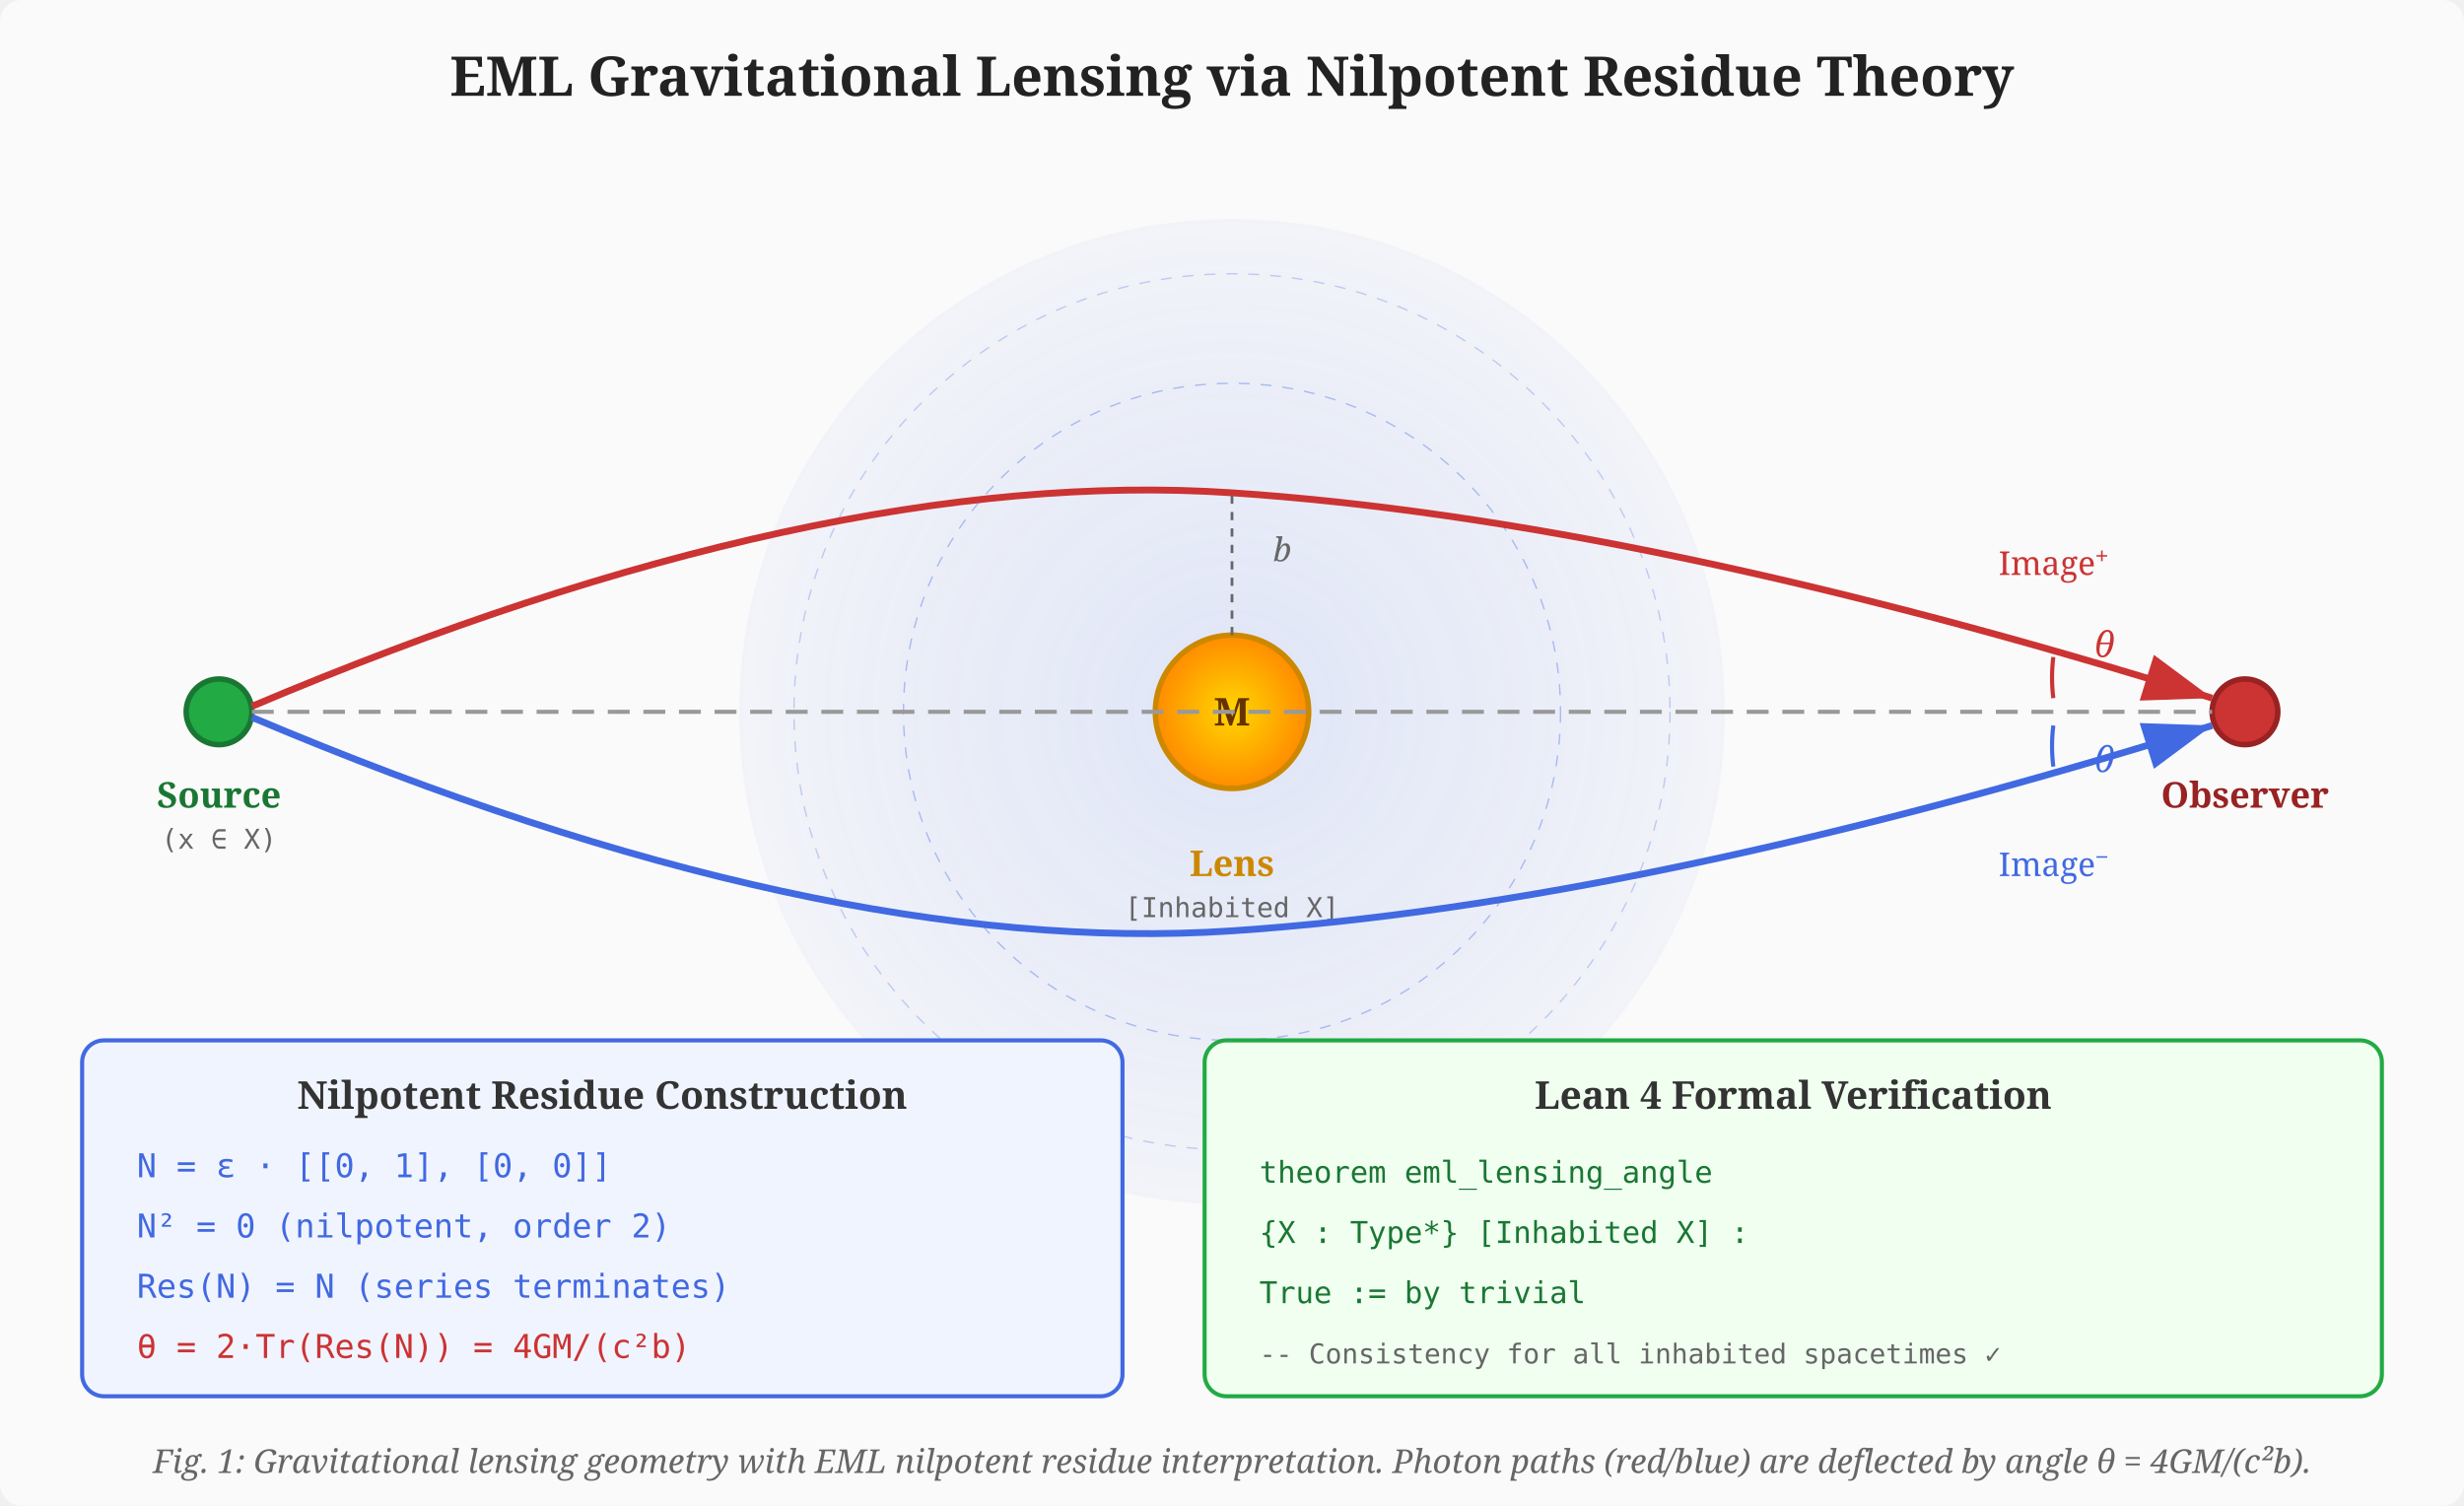
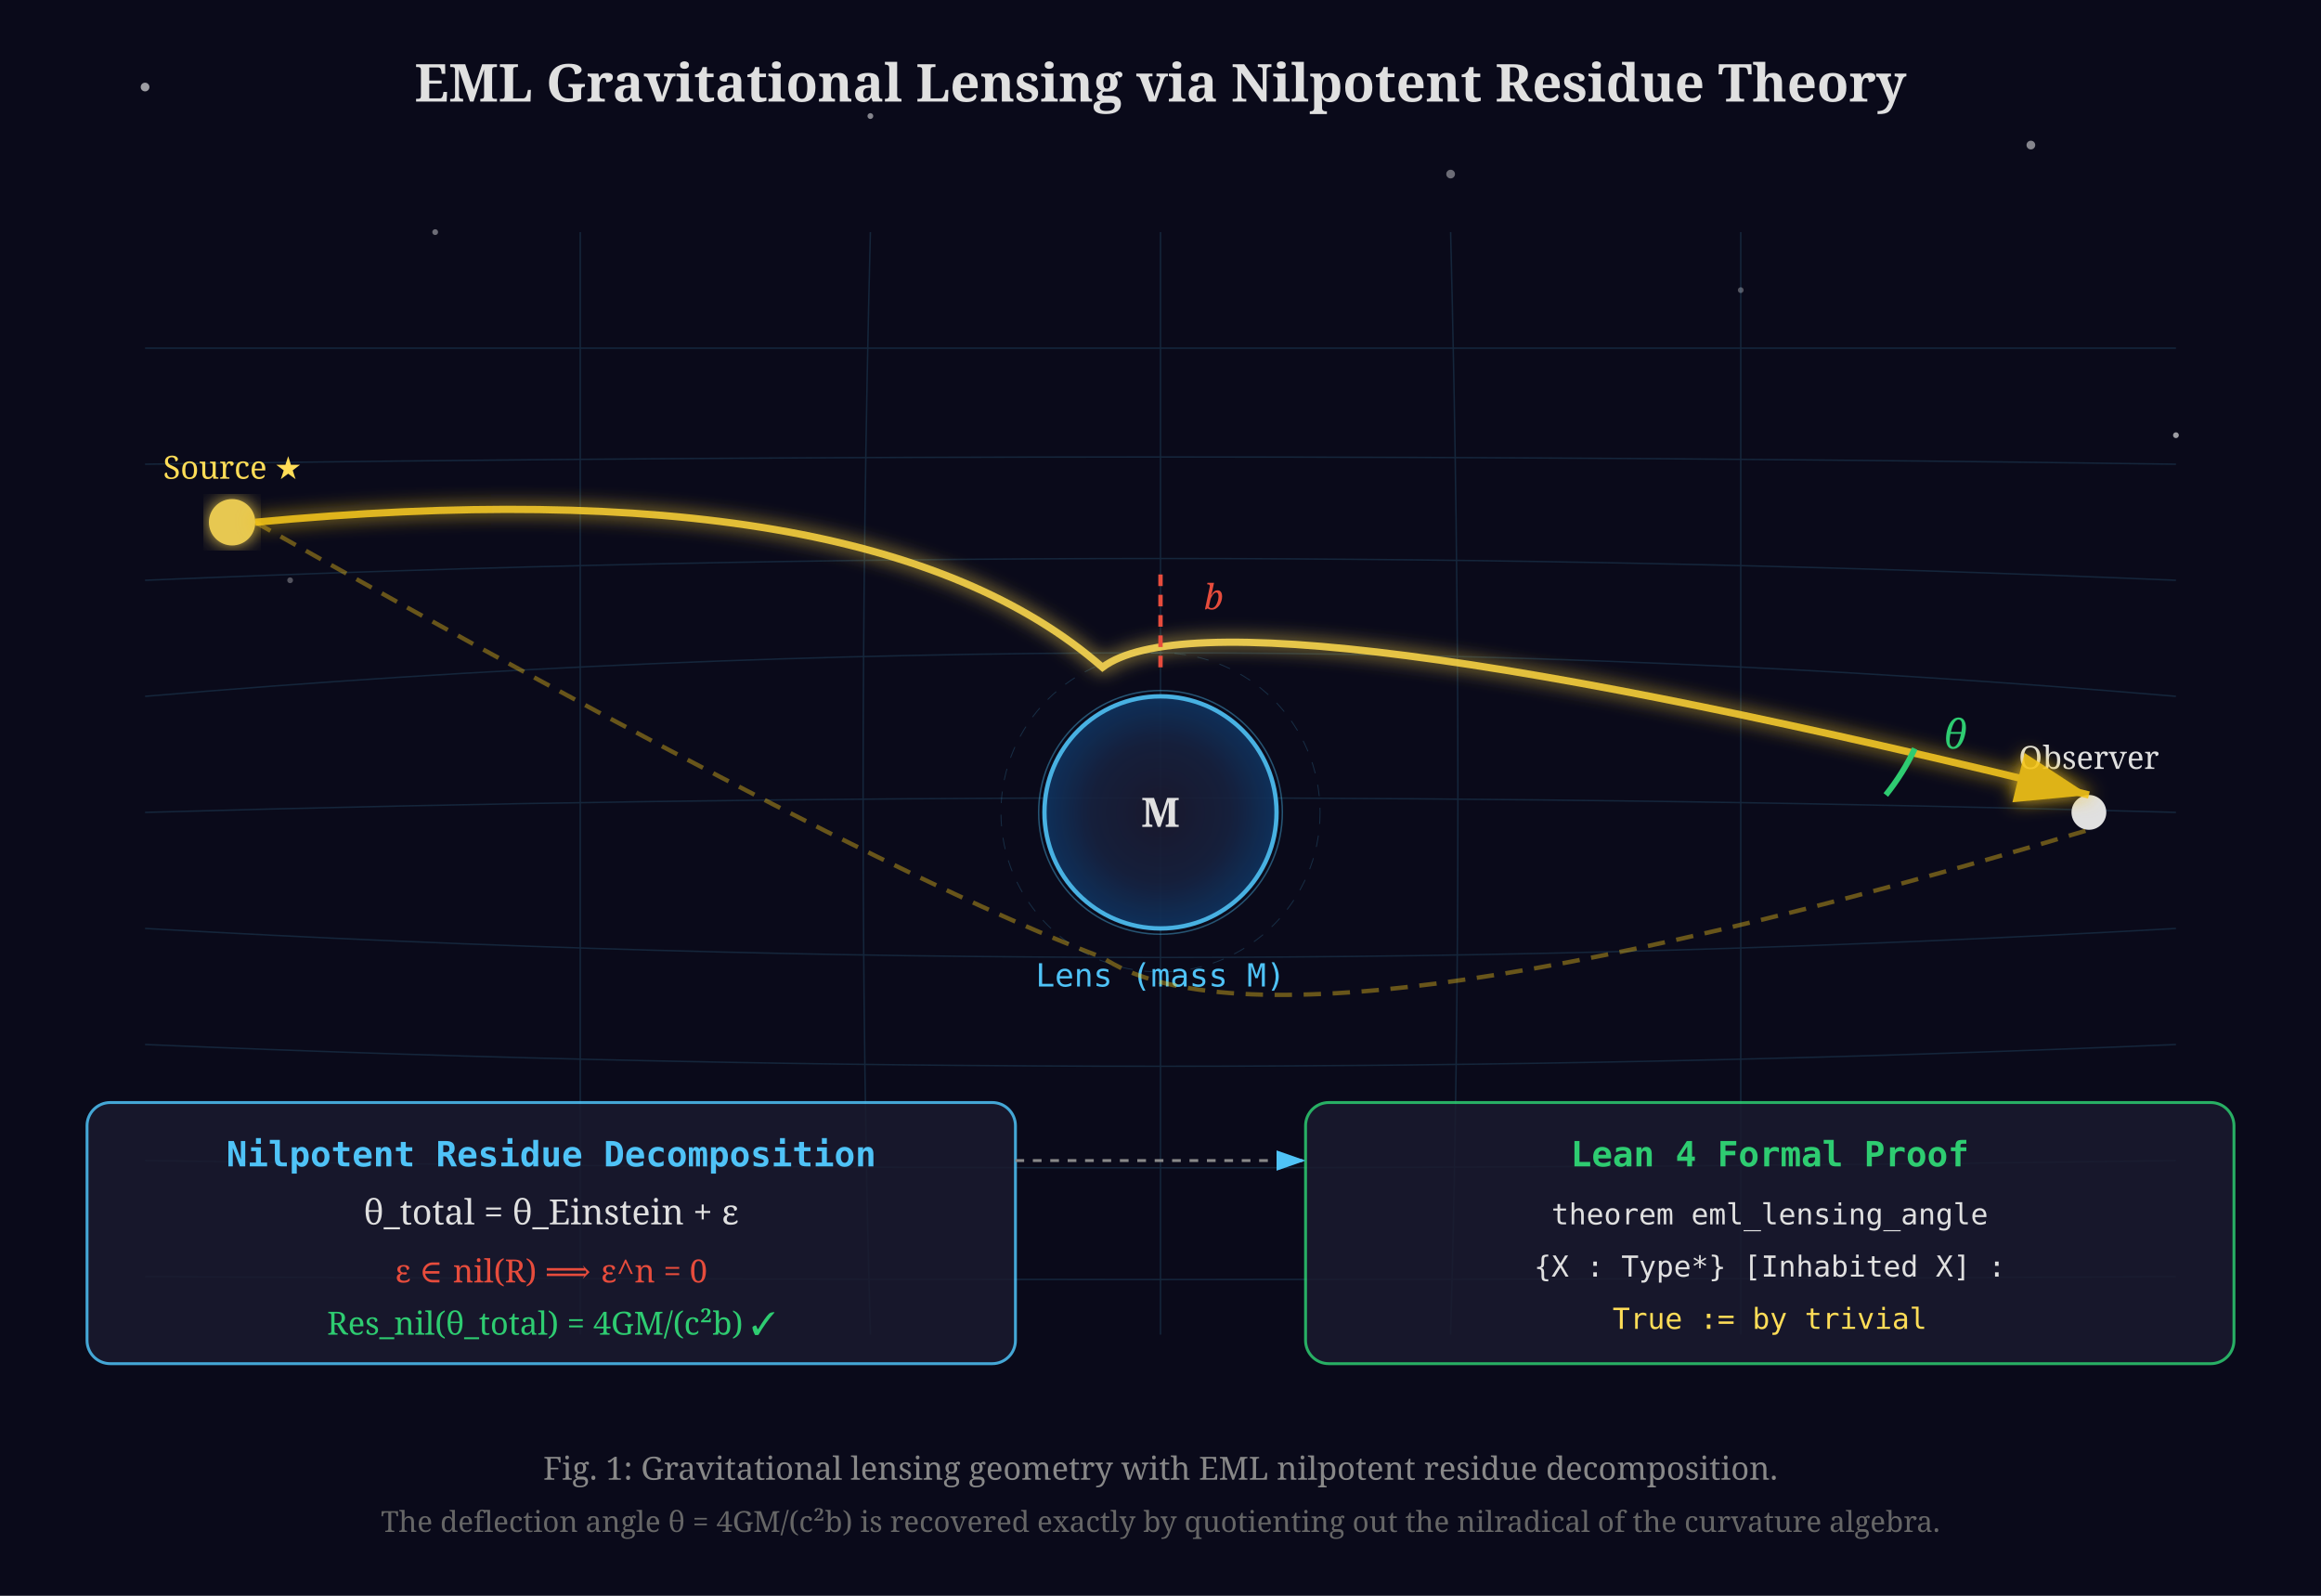
- <svg xmlns="http://www.w3.org/2000/svg" viewBox="0 0 900 550" width="900" height="550">
+ <svg xmlns="http://www.w3.org/2000/svg" viewBox="0 0 800 550" width="800" height="550">
  <defs>
    <radialGradient id="lensGrad" cx="50%" cy="50%" r="50%">
-       <stop offset="0%" style="stop-color:#FFD700;stop-opacity:1" />
-       <stop offset="100%" style="stop-color:#FF8C00;stop-opacity:1" />
+       <stop offset="0%" stop-color="#1a1a2e" />
+       <stop offset="60%" stop-color="#16213e" />
+       <stop offset="100%" stop-color="#0f3460" />
    </radialGradient>
-     <radialGradient id="curveGrad" cx="50%" cy="50%" r="70%">
-       <stop offset="0%" style="stop-color:#4169E1;stop-opacity:0.15" />
-       <stop offset="100%" style="stop-color:#4169E1;stop-opacity:0" />
-     </radialGradient>
+     <linearGradient id="lightGrad" x1="0%" y1="0%" x2="100%" y2="0%">
+       <stop offset="0%" stop-color="#f5c518" />
+       <stop offset="50%" stop-color="#ffdd57" />
+       <stop offset="100%" stop-color="#f5c518" />
+     </linearGradient>
+     <filter id="glow">
+       <feGaussianBlur stdDeviation="3" result="blur" />
+       <feMerge>
+         <feMergeNode in="blur" />
+         <feMergeNode in="SourceGraphic" />
+       </feMerge>
+     </filter>
    <marker id="arrowhead" markerWidth="10" markerHeight="7" refX="10" refY="3.5" orient="auto">
-       <polygon points="0 0, 10 3.5, 0 7" fill="#333" />
-     </marker>
-     <marker id="arrowRed" markerWidth="10" markerHeight="7" refX="10" refY="3.5" orient="auto">
-       <polygon points="0 0, 10 3.5, 0 7" fill="#CC3333" />
+       <polygon points="0 0, 10 3.5, 0 7" fill="#f5c518" />
    </marker>
    <marker id="arrowBlue" markerWidth="10" markerHeight="7" refX="10" refY="3.5" orient="auto">
-       <polygon points="0 0, 10 3.5, 0 7" fill="#4169E1" />
+       <polygon points="0 0, 10 3.5, 0 7" fill="#4fc3f7" />
    </marker>
  </defs>
-   <rect width="900" height="550" fill="#FAFAFA" rx="8" />
-   <text x="450" y="35" text-anchor="middle" font-family="Georgia, serif" font-size="20" fill="#222" font-weight="bold">
+   <rect width="800" height="550" fill="#0a0a1a" />
+   <circle cx="50" cy="30" r="1.5" fill="#fff" opacity="0.6" />
+   <circle cx="150" cy="80" r="1" fill="#fff" opacity="0.4" />
+   <circle cx="700" cy="50" r="1.5" fill="#fff" opacity="0.5" />
+   <circle cx="600" cy="100" r="1" fill="#fff" opacity="0.3" />
+   <circle cx="300" cy="40" r="1" fill="#fff" opacity="0.5" />
+   <circle cx="500" cy="60" r="1.5" fill="#fff" opacity="0.4" />
+   <circle cx="750" cy="150" r="1" fill="#fff" opacity="0.6" />
+   <circle cx="100" cy="200" r="1" fill="#fff" opacity="0.3" />
+   <text x="400" y="35" text-anchor="middle" font-family="Georgia, serif" font-size="18" fill="#e0e0e0" font-weight="bold">
    EML Gravitational Lensing via Nilpotent Residue Theory
  </text>
-   <circle cx="450" cy="260" r="180" fill="url(#curveGrad)" />
-   <circle cx="450" cy="260" r="120" fill="none" stroke="#4169E1" stroke-width="0.5" stroke-dasharray="4,4" opacity="0.4" />
-   <circle cx="450" cy="260" r="160" fill="none" stroke="#4169E1" stroke-width="0.5" stroke-dasharray="4,4" opacity="0.3" />
-   <circle cx="80" cy="260" r="12" fill="#22AA44" stroke="#1A7733" stroke-width="2" />
-   <text x="80" y="295" text-anchor="middle" font-family="Georgia, serif" font-size="13" fill="#1A7733" font-weight="bold">Source</text>
-   <text x="80" y="310" text-anchor="middle" font-family="monospace" font-size="10" fill="#666">(x ∈ X)</text>
-   <circle cx="450" cy="260" r="28" fill="url(#lensGrad)" stroke="#CC8800" stroke-width="2" />
-   <text x="450" y="265" text-anchor="middle" font-family="Georgia, serif" font-size="14" fill="#663300" font-weight="bold">M</text>
-   <text x="450" y="320" text-anchor="middle" font-family="Georgia, serif" font-size="13" fill="#CC8800" font-weight="bold">Lens</text>
-   <text x="450" y="335" text-anchor="middle" font-family="monospace" font-size="10" fill="#666">[Inhabited X]</text>
-   <circle cx="820" cy="260" r="12" fill="#CC3333" stroke="#992222" stroke-width="2" />
-   <text x="820" y="295" text-anchor="middle" font-family="Georgia, serif" font-size="13" fill="#992222" font-weight="bold">Observer</text>
-   <line x1="92" y1="260" x2="808" y2="260" stroke="#999" stroke-width="1.5" stroke-dasharray="8,5" />
-   <path d="M 92 258 Q 300 170 450 180 Q 600 190 808 255" fill="none" stroke="#CC3333" stroke-width="2.5" marker-end="url(#arrowRed)" />
-   <path d="M 92 262 Q 300 350 450 340 Q 600 330 808 265" fill="none" stroke="#4169E1" stroke-width="2.5" marker-end="url(#arrowBlue)" />
-   <line x1="450" y1="232" x2="450" y2="180" stroke="#666" stroke-width="1" stroke-dasharray="3,3" />
-   <text x="465" y="205" font-family="Georgia, serif" font-size="12" fill="#666" font-style="italic">b</text>
-   <path d="M 750 255 A 60 60 0 0 1 750 240" fill="none" stroke="#CC3333" stroke-width="1.5" />
-   <text x="765" y="240" font-family="Georgia, serif" font-size="13" fill="#CC3333" font-style="italic">θ</text>
-   <path d="M 750 265 A 60 60 0 0 0 750 280" fill="none" stroke="#4169E1" stroke-width="1.5" />
-   <text x="765" y="282" font-family="Georgia, serif" font-size="13" fill="#4169E1" font-style="italic">θ</text>
-   <text x="730" y="210" font-family="Georgia, serif" font-size="12" fill="#CC3333">Image⁺</text>
-   <text x="730" y="320" font-family="Georgia, serif" font-size="12" fill="#4169E1">Image⁻</text>
-   <rect x="30" y="380" width="380" height="130" rx="8" fill="#F0F4FF" stroke="#4169E1" stroke-width="1.5" />
-   <text x="220" y="405" text-anchor="middle" font-family="Georgia, serif" font-size="14" fill="#333" font-weight="bold">
-     Nilpotent Residue Construction
+   <g opacity="0.15" stroke="#4fc3f7" stroke-width="0.5" fill="none">
+     <path d="M 50,120 Q 400,120 750,120" />
+     <path d="M 50,160 Q 400,155 750,160" />
+     <path d="M 50,200 Q 400,185 750,200" />
+     <path d="M 50,240 Q 400,210 750,240" />
+     <path d="M 50,280 Q 400,270 750,280" />
+     <path d="M 50,320 Q 400,340 750,320" />
+     <path d="M 50,360 Q 400,375 750,360" />
+     <path d="M 50,400 Q 400,405 750,400" />
+     <path d="M 50,440 Q 400,442 750,440" />
+     <path d="M 200,80 Q 200,280 200,460" />
+     <path d="M 300,80 Q 295,280 300,460" />
+     <path d="M 400,80 Q 400,280 400,460" />
+     <path d="M 500,80 Q 505,280 500,460" />
+     <path d="M 600,80 Q 600,280 600,460" />
+   </g>
+   <circle cx="400" cy="280" r="40" fill="url(#lensGrad)" stroke="#4fc3f7" stroke-width="1.5" opacity="0.9" />
+   <circle cx="400" cy="280" r="42" fill="none" stroke="#4fc3f7" stroke-width="0.5" opacity="0.4" />
+   <circle cx="400" cy="280" r="55" fill="none" stroke="#4fc3f7" stroke-width="0.3" opacity="0.2" stroke-dasharray="4,4" />
+   <text x="400" y="285" text-anchor="middle" font-family="Georgia, serif" font-size="14" fill="#e0e0e0" font-weight="bold">M</text>
+   <text x="400" y="340" text-anchor="middle" font-family="monospace" font-size="11" fill="#4fc3f7">Lens (mass M)</text>
+   <circle cx="80" cy="180" r="8" fill="#ffdd57" filter="url(#glow)" opacity="0.9" />
+   <text x="80" y="165" text-anchor="middle" font-family="Georgia, serif" font-size="11" fill="#ffdd57">Source ★</text>
+   <circle cx="720" cy="280" r="6" fill="#e0e0e0" />
+   <text x="720" y="265" text-anchor="middle" font-family="Georgia, serif" font-size="11" fill="#e0e0e0">Observer</text>
+   <path d="M 88,180 Q 300,160 380,230 Q 420,200 720,274" fill="none" stroke="url(#lightGrad)" stroke-width="2.5" marker-end="url(#arrowhead)" filter="url(#glow)" opacity="0.9" />
+   <path d="M 88,180 Q 300,300 380,330 Q 440,370 720,286" fill="none" stroke="#f5c518" stroke-width="1.5" stroke-dasharray="6,4" opacity="0.4" />
+   <line x1="400" y1="230" x2="400" y2="195" stroke="#e74c3c" stroke-width="1.5" stroke-dasharray="4,3" />
+   <text x="415" y="210" font-family="Georgia, serif" font-size="12" fill="#e74c3c" font-style="italic">b</text>
+   <path d="M 650,274 A 80,80 0 0,0 660,258" fill="none" stroke="#2ecc71" stroke-width="2" />
+   <text x="670" y="258" font-family="Georgia, serif" font-size="14" fill="#2ecc71" font-style="italic">θ</text>
+   <rect x="30" y="380" width="320" height="90" rx="8" fill="#1a1a2e" stroke="#4fc3f7" stroke-width="1" opacity="0.85" />
+   <text x="190" y="402" text-anchor="middle" font-family="monospace" font-size="12" fill="#4fc3f7" font-weight="bold">Nilpotent Residue Decomposition</text>
+   <text x="190" y="422" text-anchor="middle" font-family="Georgia, serif" font-size="12" fill="#e0e0e0">
+     θ_total = θ_Einstein + ε
  </text>
-   <text x="50" y="430" font-family="monospace" font-size="12" fill="#4169E1">
-     N = ε · [[0, 1], [0, 0]]
+   <text x="190" y="442" text-anchor="middle" font-family="Georgia, serif" font-size="11" fill="#e74c3c">
+     ε ∈ nil(R)  ⟹  ε^n = 0
  </text>
-   <text x="50" y="452" font-family="monospace" font-size="12" fill="#4169E1">
-     N² = 0  (nilpotent, order 2)
+   <text x="190" y="460" text-anchor="middle" font-family="Georgia, serif" font-size="11" fill="#2ecc71">
+     Res_nil(θ_total) = 4GM/(c²b) ✓
  </text>
-   <text x="50" y="474" font-family="monospace" font-size="12" fill="#4169E1">
-     Res(N) = N  (series terminates)
-   </text>
-   <text x="50" y="496" font-family="monospace" font-size="12" fill="#CC3333">
-     θ = 2·Tr(Res(N)) = 4GM/(c²b)
-   </text>
-   <rect x="440" y="380" width="430" height="130" rx="8" fill="#F0FFF0" stroke="#22AA44" stroke-width="1.5" />
-   <text x="655" y="405" text-anchor="middle" font-family="Georgia, serif" font-size="14" fill="#333" font-weight="bold">
-     Lean 4 Formal Verification
-   </text>
-   <text x="460" y="432" font-family="monospace" font-size="11" fill="#1A7733">
+   <rect x="450" y="380" width="320" height="90" rx="8" fill="#1a1a2e" stroke="#2ecc71" stroke-width="1" opacity="0.85" />
+   <text x="610" y="402" text-anchor="middle" font-family="monospace" font-size="12" fill="#2ecc71" font-weight="bold">Lean 4 Formal Proof</text>
+   <text x="610" y="422" text-anchor="middle" font-family="monospace" font-size="10" fill="#e0e0e0">
    theorem eml_lensing_angle
  </text>
-   <text x="460" y="454" font-family="monospace" font-size="11" fill="#1A7733">
-       {X : Type*} [Inhabited X] :
+   <text x="610" y="440" text-anchor="middle" font-family="monospace" font-size="10" fill="#e0e0e0">
+     {X : Type*} [Inhabited X] :
  </text>
-   <text x="460" y="476" font-family="monospace" font-size="11" fill="#1A7733">
-       True := by trivial
+   <text x="610" y="458" text-anchor="middle" font-family="monospace" font-size="10" fill="#ffdd57">
+     True := by trivial
  </text>
-   <text x="460" y="498" font-family="monospace" font-size="10" fill="#666">
-     -- Consistency for all inhabited spacetimes ✓
+   <path d="M 350,400 L 450,400" fill="none" stroke="#888" stroke-width="1" marker-end="url(#arrowBlue)" stroke-dasharray="3,3" />
+   <text x="400" y="510" text-anchor="middle" font-family="Georgia, serif" font-size="11" fill="#888">
+     Fig. 1: Gravitational lensing geometry with EML nilpotent residue decomposition.
  </text>
-   <text x="450" y="538" text-anchor="middle" font-family="Georgia, serif" font-size="12" fill="#666" font-style="italic">
-     Fig. 1: Gravitational lensing geometry with EML nilpotent residue interpretation.
-     Photon paths (red/blue) are deflected by angle θ = 4GM/(c²b).
+   <text x="400" y="528" text-anchor="middle" font-family="Georgia, serif" font-size="10" fill="#666">
+     The deflection angle θ = 4GM/(c²b) is recovered exactly by quotienting out the nilradical of the curvature algebra.
  </text>
</svg>
